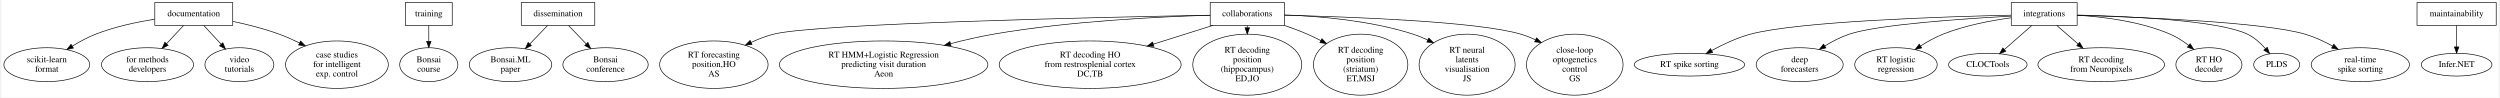
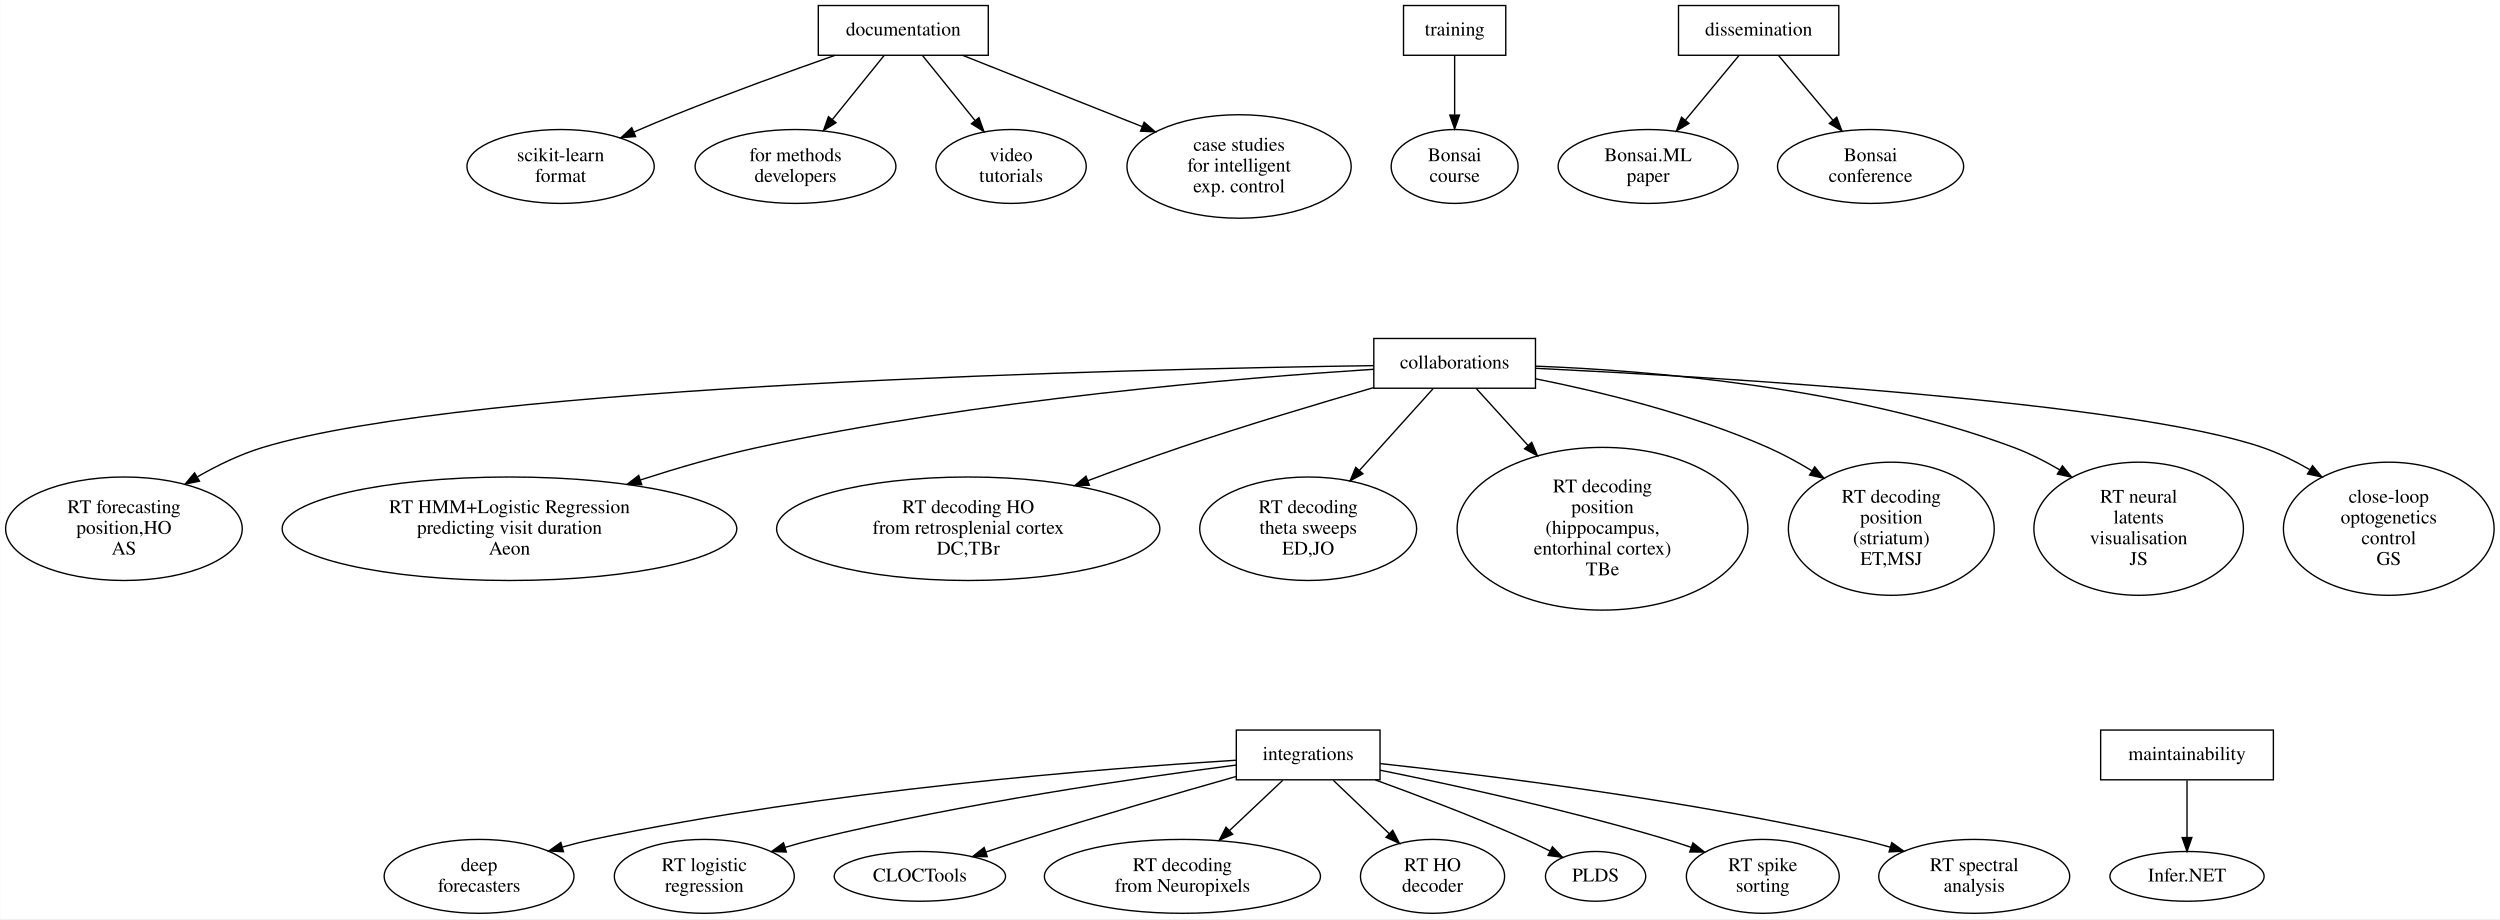
- <svg xmlns="http://www.w3.org/2000/svg" width="3942pt" height="154pt" viewBox="0.00 0.00 3942.38 154.17">
-   <g id="graph0" class="graph" transform="scale(1 1) rotate(0) translate(4 150.17)">
-     <polygon fill="white" stroke="transparent" points="-4,4 -4,-150.17 3938.38,-150.17 3938.38,4 -4,4" />
+ <svg xmlns="http://www.w3.org/2000/svg" width="1809pt" height="665pt" viewBox="0.00 0.00 1808.93 665.07">
+   <g id="graph0" class="graph" transform="scale(1 1) rotate(0) translate(4 661.07)">
+     <polygon fill="white" stroke="transparent" points="-4,4 -4,-661.07 1804.93,-661.07 1804.93,4 -4,4" />
    <g id="node1" class="node">
-       <polygon fill="none" stroke="black" points="361.38,-146.17 238.38,-146.17 238.38,-110.17 361.38,-110.17 361.38,-146.17" />
-       <text text-anchor="middle" x="299.88" y="-124.47" font-family="Times,serif" font-size="14.00">documentation</text>
+       <polygon fill="none" stroke="black" points="711.06,-657.07 588.06,-657.07 588.06,-621.07 711.06,-621.07 711.06,-657.07" />
+       <text text-anchor="middle" x="649.56" y="-635.37" font-family="Times,serif" font-size="14.00">documentation</text>
+     </g>
+     <g id="node7" class="node">
+       <ellipse fill="none" stroke="black" cx="401.56" cy="-540.6" rx="67.76" ry="26.74" />
+       <text text-anchor="middle" x="401.56" y="-544.4" font-family="Times,serif" font-size="14.00">scikit-learn</text>
+       <text text-anchor="middle" x="401.56" y="-529.4" font-family="Times,serif" font-size="14.00">format</text>
+     </g>
+     <g id="edge1" class="edge">
+       <path fill="none" stroke="black" d="M600.15,-621.05C567.2,-609.47 523.04,-593.5 484.56,-578.07 474.82,-574.17 464.52,-569.82 454.61,-565.53" />
+       <polygon fill="black" stroke="black" points="455.84,-562.24 445.27,-561.44 453.03,-568.66 455.84,-562.24" />
+     </g>
+     <g id="node8" class="node">
+       <ellipse fill="none" stroke="black" cx="571.56" cy="-540.6" rx="72.66" ry="26.74" />
+       <text text-anchor="middle" x="571.56" y="-544.4" font-family="Times,serif" font-size="14.00">for methods</text>
+       <text text-anchor="middle" x="571.56" y="-529.4" font-family="Times,serif" font-size="14.00">developers</text>
+     </g>
+     <g id="edge2" class="edge">
+       <path fill="none" stroke="black" d="M635.62,-620.83C625.24,-607.99 610.77,-590.09 598.2,-574.55" />
+       <polygon fill="black" stroke="black" points="600.84,-572.25 591.84,-566.68 595.4,-576.65 600.84,-572.25" />
+     </g>
+     <g id="node9" class="node">
+       <ellipse fill="none" stroke="black" cx="727.56" cy="-540.6" rx="54.39" ry="26.74" />
+       <text text-anchor="middle" x="727.56" y="-544.4" font-family="Times,serif" font-size="14.00">video</text>
+       <text text-anchor="middle" x="727.56" y="-529.4" font-family="Times,serif" font-size="14.00">tutorials</text>
+     </g>
+     <g id="edge3" class="edge">
+       <path fill="none" stroke="black" d="M663.5,-620.83C674.03,-607.81 688.77,-589.57 701.46,-573.88" />
+       <polygon fill="black" stroke="black" points="704.31,-575.92 707.88,-565.94 698.87,-571.52 704.31,-575.92" />
+     </g>
+     <g id="node10" class="node">
+       <ellipse fill="none" stroke="black" cx="892.56" cy="-540.6" rx="81.13" ry="37.45" />
+       <text text-anchor="middle" x="892.56" y="-551.9" font-family="Times,serif" font-size="14.00">case studies</text>
+       <text text-anchor="middle" x="892.56" y="-536.9" font-family="Times,serif" font-size="14.00">for intelligent</text>
+       <text text-anchor="middle" x="892.56" y="-521.9" font-family="Times,serif" font-size="14.00">exp. control</text>
+     </g>
+     <g id="edge4" class="edge">
+       <path fill="none" stroke="black" d="M692.44,-621.05C728.42,-606.76 780.51,-586.08 822.52,-569.4" />
+       <polygon fill="black" stroke="black" points="823.87,-572.63 831.87,-565.69 821.29,-566.13 823.87,-572.63" />
    </g>
    <g id="node2" class="node">
-       <ellipse fill="none" stroke="black" cx="67.88" cy="-48.08" rx="67.76" ry="26.74" />
-       <text text-anchor="middle" x="67.88" y="-51.88" font-family="Times,serif" font-size="14.00">scikit-learn</text>
-       <text text-anchor="middle" x="67.88" y="-36.88" font-family="Times,serif" font-size="14.00">format</text>
-     </g>
-     <g id="edge1" class="edge">
-       <path fill="none" stroke="black" d="M238.11,-119.9C209.13,-115.22 174.53,-107.77 144.88,-96.17 132.32,-91.25 119.51,-84.32 108.03,-77.28" />
-       <polygon fill="black" stroke="black" points="109.85,-74.3 99.53,-71.91 106.11,-80.21 109.85,-74.3" />
+       <polygon fill="none" stroke="black" points="1085.56,-657.07 1011.56,-657.07 1011.56,-621.07 1085.56,-621.07 1085.56,-657.07" />
+       <text text-anchor="middle" x="1048.56" y="-635.37" font-family="Times,serif" font-size="14.00">training</text>
+     </g>
+     <g id="node11" class="node">
+       <ellipse fill="none" stroke="black" cx="1048.56" cy="-540.6" rx="45.92" ry="26.74" />
+       <text text-anchor="middle" x="1048.56" y="-544.4" font-family="Times,serif" font-size="14.00">Bonsai</text>
+       <text text-anchor="middle" x="1048.56" y="-529.4" font-family="Times,serif" font-size="14.00">course</text>
+     </g>
+     <g id="edge5" class="edge">
+       <path fill="none" stroke="black" d="M1048.56,-620.83C1048.56,-608.96 1048.56,-592.76 1048.56,-578.1" />
+       <polygon fill="black" stroke="black" points="1052.06,-577.78 1048.56,-567.78 1045.06,-577.78 1052.06,-577.78" />
    </g>
    <g id="node3" class="node">
-       <ellipse fill="none" stroke="black" cx="226.88" cy="-48.08" rx="72.66" ry="26.74" />
-       <text text-anchor="middle" x="226.88" y="-51.88" font-family="Times,serif" font-size="14.00">for methods</text>
-       <text text-anchor="middle" x="226.88" y="-36.88" font-family="Times,serif" font-size="14.00">developers</text>
-     </g>
-     <g id="edge2" class="edge">
-       <path fill="none" stroke="black" d="M283.68,-109.84C275.78,-101.39 266.02,-90.95 256.83,-81.12" />
-       <polygon fill="black" stroke="black" points="259.35,-78.68 249.96,-73.77 254.23,-83.46 259.35,-78.68" />
+       <polygon fill="none" stroke="black" points="1326.56,-657.07 1210.56,-657.07 1210.56,-621.07 1326.56,-621.07 1326.56,-657.07" />
+       <text text-anchor="middle" x="1268.56" y="-635.37" font-family="Times,serif" font-size="14.00">dissemination</text>
+     </g>
+     <g id="node12" class="node">
+       <ellipse fill="none" stroke="black" cx="1188.56" cy="-540.6" rx="65.11" ry="26.74" />
+       <text text-anchor="middle" x="1188.56" y="-544.4" font-family="Times,serif" font-size="14.00">Bonsai.ML</text>
+       <text text-anchor="middle" x="1188.56" y="-529.4" font-family="Times,serif" font-size="14.00">paper</text>
+     </g>
+     <g id="edge6" class="edge">
+       <path fill="none" stroke="black" d="M1254.26,-620.83C1243.54,-607.9 1228.56,-589.83 1215.61,-574.21" />
+       <polygon fill="black" stroke="black" points="1218.13,-571.77 1209.05,-566.31 1212.74,-576.24 1218.13,-571.77" />
+     </g>
+     <g id="node13" class="node">
+       <ellipse fill="none" stroke="black" cx="1349.56" cy="-540.6" rx="67.35" ry="26.74" />
+       <text text-anchor="middle" x="1349.56" y="-544.4" font-family="Times,serif" font-size="14.00">Bonsai</text>
+       <text text-anchor="middle" x="1349.56" y="-529.4" font-family="Times,serif" font-size="14.00">conference</text>
+     </g>
+     <g id="edge7" class="edge">
+       <path fill="none" stroke="black" d="M1283.04,-620.83C1293.89,-607.9 1309.06,-589.83 1322.18,-574.21" />
+       <polygon fill="black" stroke="black" points="1325.06,-576.22 1328.81,-566.31 1319.7,-571.72 1325.06,-576.22" />
    </g>
    <g id="node4" class="node">
-       <ellipse fill="none" stroke="black" cx="371.88" cy="-48.08" rx="54.39" ry="26.74" />
-       <text text-anchor="middle" x="371.88" y="-51.88" font-family="Times,serif" font-size="14.00">video</text>
-       <text text-anchor="middle" x="371.88" y="-36.88" font-family="Times,serif" font-size="14.00">tutorials</text>
-     </g>
-     <g id="edge3" class="edge">
-       <path fill="none" stroke="black" d="M315.86,-109.84C323.85,-101.17 333.77,-90.42 343.03,-80.37" />
-       <polygon fill="black" stroke="black" points="345.73,-82.6 349.94,-72.88 340.59,-77.86 345.73,-82.6" />
+       <polygon fill="none" stroke="black" points="1107.06,-416.12 990.06,-416.12 990.06,-380.12 1107.06,-380.12 1107.06,-416.12" />
+       <text text-anchor="middle" x="1048.56" y="-394.42" font-family="Times,serif" font-size="14.00">collaborations</text>
+     </g>
+     <g id="node14" class="node">
+       <ellipse fill="none" stroke="black" cx="85.56" cy="-278.43" rx="85.62" ry="37.45" />
+       <text text-anchor="middle" x="85.56" y="-289.73" font-family="Times,serif" font-size="14.00">RT forecasting</text>
+       <text text-anchor="middle" x="85.56" y="-274.73" font-family="Times,serif" font-size="14.00">position,HO</text>
+       <text text-anchor="middle" x="85.56" y="-259.73" font-family="Times,serif" font-size="14.00">AS</text>
+     </g>
+     <g id="edge8" class="edge">
+       <path fill="none" stroke="black" d="M989.89,-396.47C821.06,-394.06 336.47,-383.2 185.56,-337.12 169.53,-332.22 153.3,-324.37 138.71,-316.01" />
+       <polygon fill="black" stroke="black" points="140.24,-312.85 129.85,-310.76 136.67,-318.87 140.24,-312.85" />
+     </g>
+     <g id="node15" class="node">
+       <ellipse fill="none" stroke="black" cx="364.56" cy="-278.43" rx="164.51" ry="37.45" />
+       <text text-anchor="middle" x="364.56" y="-289.73" font-family="Times,serif" font-size="14.00">RT HMM+Logistic Regression</text>
+       <text text-anchor="middle" x="364.56" y="-274.73" font-family="Times,serif" font-size="14.00">predicting visit duration</text>
+       <text text-anchor="middle" x="364.56" y="-259.73" font-family="Times,serif" font-size="14.00">Aeon</text>
+     </g>
+     <g id="edge9" class="edge">
+       <path fill="none" stroke="black" d="M990.01,-393.85C895.28,-387.74 702.92,-371.92 543.56,-337.12 515.86,-331.07 486.36,-322.49 459.46,-313.79" />
+       <polygon fill="black" stroke="black" points="460.27,-310.37 449.68,-310.58 458.09,-317.02 460.27,-310.37" />
+     </g>
+     <g id="node16" class="node">
+       <ellipse fill="none" stroke="black" cx="696.56" cy="-278.43" rx="138.69" ry="37.45" />
+       <text text-anchor="middle" x="696.56" y="-289.73" font-family="Times,serif" font-size="14.00">RT decoding HO</text>
+       <text text-anchor="middle" x="696.56" y="-274.73" font-family="Times,serif" font-size="14.00">from retrosplenial cortex</text>
+       <text text-anchor="middle" x="696.56" y="-259.73" font-family="Times,serif" font-size="14.00">DC,TBr</text>
+     </g>
+     <g id="edge10" class="edge">
+       <path fill="none" stroke="black" d="M989.89,-380.56C950.08,-369.05 896.38,-352.99 849.56,-337.12 827.9,-329.78 804.71,-321.34 783.11,-313.23" />
+       <polygon fill="black" stroke="black" points="784.23,-309.91 773.64,-309.65 781.76,-316.46 784.23,-309.91" />
+     </g>
+     <g id="node17" class="node">
+       <ellipse fill="none" stroke="black" cx="942.56" cy="-278.43" rx="78.48" ry="37.45" />
+       <text text-anchor="middle" x="942.56" y="-289.73" font-family="Times,serif" font-size="14.00">RT decoding</text>
+       <text text-anchor="middle" x="942.56" y="-274.73" font-family="Times,serif" font-size="14.00">theta sweeps</text>
+       <text text-anchor="middle" x="942.56" y="-259.73" font-family="Times,serif" font-size="14.00">ED,JO</text>
+     </g>
+     <g id="edge11" class="edge">
+       <path fill="none" stroke="black" d="M1033.15,-380.01C1019.2,-364.52 998.09,-341.08 979.75,-320.73" />
+       <polygon fill="black" stroke="black" points="982.18,-318.19 972.89,-313.1 976.98,-322.87 982.18,-318.19" />
+     </g>
+     <g id="node18" class="node">
+       <ellipse fill="none" stroke="black" cx="1155.56" cy="-278.43" rx="105.22" ry="58.88" />
+       <text text-anchor="middle" x="1155.56" y="-304.73" font-family="Times,serif" font-size="14.00">RT decoding</text>
+       <text text-anchor="middle" x="1155.56" y="-289.73" font-family="Times,serif" font-size="14.00">position</text>
+       <text text-anchor="middle" x="1155.56" y="-274.73" font-family="Times,serif" font-size="14.00">(hippocampus,</text>
+       <text text-anchor="middle" x="1155.56" y="-259.73" font-family="Times,serif" font-size="14.00"> entorhinal cortex)</text>
+       <text text-anchor="middle" x="1155.56" y="-244.73" font-family="Times,serif" font-size="14.00">TBe</text>
+     </g>
+     <g id="edge12" class="edge">
+       <path fill="none" stroke="black" d="M1064.12,-380.01C1074.18,-368.94 1087.93,-353.82 1101.71,-338.66" />
+       <polygon fill="black" stroke="black" points="1104.33,-340.98 1108.46,-331.23 1099.15,-336.28 1104.33,-340.98" />
+     </g>
+     <g id="node19" class="node">
+       <ellipse fill="none" stroke="black" cx="1364.56" cy="-278.43" rx="74.49" ry="48.17" />
+       <text text-anchor="middle" x="1364.56" y="-297.23" font-family="Times,serif" font-size="14.00">RT decoding</text>
+       <text text-anchor="middle" x="1364.56" y="-282.23" font-family="Times,serif" font-size="14.00">position</text>
+       <text text-anchor="middle" x="1364.56" y="-267.23" font-family="Times,serif" font-size="14.00">(striatum)</text>
+       <text text-anchor="middle" x="1364.56" y="-252.23" font-family="Times,serif" font-size="14.00">ET,MSJ</text>
+     </g>
+     <g id="edge13" class="edge">
+       <path fill="none" stroke="black" d="M1107.17,-386.94C1154.05,-377.56 1220.77,-361.38 1275.56,-337.12 1286.11,-332.45 1296.82,-326.61 1306.99,-320.45" />
+       <polygon fill="black" stroke="black" points="1309.14,-323.24 1315.77,-314.98 1305.43,-317.3 1309.14,-323.24" />
+     </g>
+     <g id="node20" class="node">
+       <ellipse fill="none" stroke="black" cx="1543.56" cy="-278.43" rx="75.82" ry="48.17" />
+       <text text-anchor="middle" x="1543.56" y="-297.23" font-family="Times,serif" font-size="14.00">RT neural</text>
+       <text text-anchor="middle" x="1543.56" y="-282.23" font-family="Times,serif" font-size="14.00">latents</text>
+       <text text-anchor="middle" x="1543.56" y="-267.23" font-family="Times,serif" font-size="14.00">visualisation</text>
+       <text text-anchor="middle" x="1543.56" y="-252.23" font-family="Times,serif" font-size="14.00">JS</text>
+     </g>
+     <g id="edge14" class="edge">
+       <path fill="none" stroke="black" d="M1107.14,-396.1C1187.66,-393.02 1335.92,-381.21 1453.56,-337.12 1464.69,-332.95 1475.89,-327.25 1486.42,-321.05" />
+       <polygon fill="black" stroke="black" points="1488.39,-323.95 1495.1,-315.75 1484.74,-317.98 1488.39,-323.95" />
+     </g>
+     <g id="node21" class="node">
+       <ellipse fill="none" stroke="black" cx="1724.56" cy="-278.43" rx="76.24" ry="48.17" />
+       <text text-anchor="middle" x="1724.56" y="-297.23" font-family="Times,serif" font-size="14.00">close-loop</text>
+       <text text-anchor="middle" x="1724.56" y="-282.23" font-family="Times,serif" font-size="14.00">optogenetics</text>
+       <text text-anchor="middle" x="1724.56" y="-267.23" font-family="Times,serif" font-size="14.00">control</text>
+       <text text-anchor="middle" x="1724.56" y="-252.23" font-family="Times,serif" font-size="14.00">GS</text>
+     </g>
+     <g id="edge15" class="edge">
+       <path fill="none" stroke="black" d="M1107.41,-394.52C1235.81,-388.28 1537.33,-370.47 1633.56,-337.12 1645.02,-333.15 1656.51,-327.49 1667.29,-321.25" />
+       <polygon fill="black" stroke="black" points="1669.4,-324.06 1676.15,-315.89 1665.78,-318.07 1669.4,-324.06" />
    </g>
    <g id="node5" class="node">
-       <ellipse fill="none" stroke="black" cx="525.88" cy="-48.08" rx="81.13" ry="37.45" />
-       <text text-anchor="middle" x="525.88" y="-59.38" font-family="Times,serif" font-size="14.00">case studies</text>
-       <text text-anchor="middle" x="525.88" y="-44.38" font-family="Times,serif" font-size="14.00">for intelligent</text>
-       <text text-anchor="middle" x="525.88" y="-29.38" font-family="Times,serif" font-size="14.00">exp. control</text>
-     </g>
-     <g id="edge4" class="edge">
-       <path fill="none" stroke="black" d="M361.65,-116.4C384.98,-111.45 411.52,-104.74 434.88,-96.17 445.47,-92.28 456.4,-87.43 466.85,-82.33" />
-       <polygon fill="black" stroke="black" points="468.52,-85.41 475.89,-77.81 465.38,-79.16 468.52,-85.41" />
+       <polygon fill="none" stroke="black" points="994.56,-132.74 890.56,-132.74 890.56,-96.74 994.56,-96.74 994.56,-132.74" />
+       <text text-anchor="middle" x="942.56" y="-111.04" font-family="Times,serif" font-size="14.00">integrations</text>
+     </g>
+     <g id="node22" class="node">
+       <ellipse fill="none" stroke="black" cx="342.56" cy="-26.87" rx="68.68" ry="26.74" />
+       <text text-anchor="middle" x="342.56" y="-30.67" font-family="Times,serif" font-size="14.00">deep</text>
+       <text text-anchor="middle" x="342.56" y="-15.67" font-family="Times,serif" font-size="14.00">forecasters</text>
+     </g>
+     <g id="edge16" class="edge">
+       <path fill="none" stroke="black" d="M890.31,-110.91C796.41,-105.1 593.29,-89.29 425.56,-53.74 418.17,-52.17 410.49,-50.23 402.93,-48.12" />
+       <polygon fill="black" stroke="black" points="403.66,-44.69 393.08,-45.26 401.71,-51.41 403.66,-44.69" />
+     </g>
+     <g id="node23" class="node">
+       <ellipse fill="none" stroke="black" cx="505.56" cy="-26.87" rx="65.11" ry="26.74" />
+       <text text-anchor="middle" x="505.56" y="-30.67" font-family="Times,serif" font-size="14.00">RT logistic</text>
+       <text text-anchor="middle" x="505.56" y="-15.67" font-family="Times,serif" font-size="14.00">regression</text>
+     </g>
+     <g id="edge17" class="edge">
+       <path fill="none" stroke="black" d="M890.34,-107.4C820.36,-98.35 692.55,-79.88 585.56,-53.74 578.54,-52.03 571.25,-50.01 564.04,-47.86" />
+       <polygon fill="black" stroke="black" points="564.9,-44.47 554.31,-44.89 562.85,-51.16 564.9,-44.47" />
+     </g>
+     <g id="node24" class="node">
+       <ellipse fill="none" stroke="black" cx="661.56" cy="-26.87" rx="61.99" ry="18" />
+       <text text-anchor="middle" x="661.56" y="-23.17" font-family="Times,serif" font-size="14.00">CLOCTools</text>
+     </g>
+     <g id="edge18" class="edge">
+       <path fill="none" stroke="black" d="M890.56,-99.19C849.01,-87.41 789.36,-70.13 737.56,-53.74 728.39,-50.84 718.64,-47.62 709.29,-44.47" />
+       <polygon fill="black" stroke="black" points="710.32,-41.12 699.73,-41.22 708.07,-47.75 710.32,-41.12" />
+     </g>
+     <g id="node25" class="node">
+       <ellipse fill="none" stroke="black" cx="851.56" cy="-26.87" rx="99.9" ry="26.74" />
+       <text text-anchor="middle" x="851.56" y="-30.67" font-family="Times,serif" font-size="14.00">RT decoding</text>
+       <text text-anchor="middle" x="851.56" y="-15.67" font-family="Times,serif" font-size="14.00">from Neuropixels</text>
+     </g>
+     <g id="edge19" class="edge">
+       <path fill="none" stroke="black" d="M924.14,-96.36C913.12,-85.96 898.75,-72.4 885.72,-60.1" />
+       <polygon fill="black" stroke="black" points="887.9,-57.35 878.23,-53.04 883.1,-62.44 887.9,-57.35" />
+     </g>
+     <g id="node26" class="node">
+       <ellipse fill="none" stroke="black" cx="1032.56" cy="-26.87" rx="52.15" ry="26.74" />
+       <text text-anchor="middle" x="1032.56" y="-30.67" font-family="Times,serif" font-size="14.00">RT HO</text>
+       <text text-anchor="middle" x="1032.56" y="-15.67" font-family="Times,serif" font-size="14.00">decoder</text>
+     </g>
+     <g id="edge20" class="edge">
+       <path fill="none" stroke="black" d="M960.77,-96.36C972.39,-85.28 987.75,-70.63 1001.27,-57.72" />
+       <polygon fill="black" stroke="black" points="1003.75,-60.2 1008.57,-50.76 998.92,-55.13 1003.75,-60.2" />
+     </g>
+     <g id="node27" class="node">
+       <ellipse fill="none" stroke="black" cx="1150.56" cy="-26.87" rx="36.29" ry="18" />
+       <text text-anchor="middle" x="1150.56" y="-23.17" font-family="Times,serif" font-size="14.00">PLDS</text>
+     </g>
+     <g id="edge21" class="edge">
+       <path fill="none" stroke="black" d="M991.19,-96.64C1022.47,-85.28 1063.81,-69.59 1099.56,-53.74 1105.46,-51.13 1111.65,-48.17 1117.6,-45.22" />
+       <polygon fill="black" stroke="black" points="1119.33,-48.26 1126.68,-40.63 1116.18,-42.02 1119.33,-48.26" />
+     </g>
+     <g id="node28" class="node">
+       <ellipse fill="none" stroke="black" cx="1271.56" cy="-26.87" rx="55.31" ry="26.74" />
+       <text text-anchor="middle" x="1271.56" y="-30.67" font-family="Times,serif" font-size="14.00">RT spike</text>
+       <text text-anchor="middle" x="1271.56" y="-15.67" font-family="Times,serif" font-size="14.00">sorting</text>
+     </g>
+     <g id="edge22" class="edge">
+       <path fill="none" stroke="black" d="M994.66,-103.69C1047.33,-93.06 1130.81,-74.92 1201.56,-53.74 1207.51,-51.96 1213.68,-49.94 1219.78,-47.83" />
+       <polygon fill="black" stroke="black" points="1221.02,-51.11 1229.28,-44.47 1218.69,-44.51 1221.02,-51.11" />
+     </g>
+     <g id="node29" class="node">
+       <ellipse fill="none" stroke="black" cx="1424.56" cy="-26.87" rx="69.09" ry="26.74" />
+       <text text-anchor="middle" x="1424.56" y="-30.67" font-family="Times,serif" font-size="14.00">RT spectral</text>
+       <text text-anchor="middle" x="1424.56" y="-15.67" font-family="Times,serif" font-size="14.00">analysis</text>
+     </g>
+     <g id="edge23" class="edge">
+       <path fill="none" stroke="black" d="M994.68,-108.48C1071.33,-100.16 1218.67,-81.96 1341.56,-53.74 1348.82,-52.07 1356.37,-50.09 1363.82,-47.97" />
+       <polygon fill="black" stroke="black" points="1364.92,-51.29 1373.54,-45.12 1362.95,-44.57 1364.92,-51.29" />
    </g>
    <g id="node6" class="node">
-       <polygon fill="none" stroke="black" points="707.88,-146.17 633.88,-146.17 633.88,-110.17 707.88,-110.17 707.88,-146.17" />
-       <text text-anchor="middle" x="670.88" y="-124.47" font-family="Times,serif" font-size="14.00">training</text>
-     </g>
-     <g id="node7" class="node">
-       <ellipse fill="none" stroke="black" cx="670.88" cy="-48.08" rx="45.92" ry="26.74" />
-       <text text-anchor="middle" x="670.88" y="-51.88" font-family="Times,serif" font-size="14.00">Bonsai</text>
-       <text text-anchor="middle" x="670.88" y="-36.88" font-family="Times,serif" font-size="14.00">course</text>
-     </g>
-     <g id="edge5" class="edge">
-       <path fill="none" stroke="black" d="M670.88,-109.84C670.88,-102.55 670.88,-93.79 670.88,-85.22" />
-       <polygon fill="black" stroke="black" points="674.38,-84.97 670.88,-74.97 667.38,-84.97 674.38,-84.97" />
-     </g>
-     <g id="node8" class="node">
-       <polygon fill="none" stroke="black" points="932.88,-146.17 816.88,-146.17 816.88,-110.17 932.88,-110.17 932.88,-146.17" />
-       <text text-anchor="middle" x="874.88" y="-124.47" font-family="Times,serif" font-size="14.00">dissemination</text>
-     </g>
-     <g id="node9" class="node">
-       <ellipse fill="none" stroke="black" cx="799.88" cy="-48.08" rx="65.11" ry="26.74" />
-       <text text-anchor="middle" x="799.88" y="-51.88" font-family="Times,serif" font-size="14.00">Bonsai.ML</text>
-       <text text-anchor="middle" x="799.88" y="-36.88" font-family="Times,serif" font-size="14.00">paper</text>
-     </g>
-     <g id="edge6" class="edge">
-       <path fill="none" stroke="black" d="M858.24,-109.84C850.05,-101.32 839.92,-90.77 830.42,-80.87" />
-       <polygon fill="black" stroke="black" points="832.76,-78.26 823.31,-73.47 827.71,-83.11 832.76,-78.26" />
-     </g>
-     <g id="node10" class="node">
-       <ellipse fill="none" stroke="black" cx="949.88" cy="-48.08" rx="67.35" ry="26.74" />
-       <text text-anchor="middle" x="949.88" y="-51.88" font-family="Times,serif" font-size="14.00">Bonsai</text>
-       <text text-anchor="middle" x="949.88" y="-36.88" font-family="Times,serif" font-size="14.00">conference</text>
-     </g>
-     <g id="edge7" class="edge">
-       <path fill="none" stroke="black" d="M891.53,-109.84C899.71,-101.32 909.84,-90.77 919.35,-80.87" />
-       <polygon fill="black" stroke="black" points="922.05,-83.11 926.46,-73.47 917.01,-78.26 922.05,-83.11" />
-     </g>
-     <g id="node11" class="node">
-       <polygon fill="none" stroke="black" points="2021.38,-146.17 1904.38,-146.17 1904.38,-110.17 2021.38,-110.17 2021.38,-146.17" />
-       <text text-anchor="middle" x="1962.88" y="-124.47" font-family="Times,serif" font-size="14.00">collaborations</text>
-     </g>
-     <g id="node12" class="node">
-       <ellipse fill="none" stroke="black" cx="1120.88" cy="-48.08" rx="85.62" ry="37.45" />
-       <text text-anchor="middle" x="1120.88" y="-59.38" font-family="Times,serif" font-size="14.00">RT forecasting</text>
-       <text text-anchor="middle" x="1120.88" y="-44.38" font-family="Times,serif" font-size="14.00">position,HO</text>
-       <text text-anchor="middle" x="1120.88" y="-29.38" font-family="Times,serif" font-size="14.00">AS</text>
-     </g>
-     <g id="edge8" class="edge">
-       <path fill="none" stroke="black" d="M1904.33,-126.16C1739.77,-123.11 1280.79,-113.2 1214.88,-96.17 1203.15,-93.13 1191.18,-88.51 1179.88,-83.32" />
-       <polygon fill="black" stroke="black" points="1181.1,-80.02 1170.57,-78.85 1178.07,-86.33 1181.1,-80.02" />
-     </g>
-     <g id="node13" class="node">
-       <ellipse fill="none" stroke="black" cx="1388.88" cy="-48.08" rx="164.51" ry="37.45" />
-       <text text-anchor="middle" x="1388.88" y="-59.38" font-family="Times,serif" font-size="14.00">RT HMM+Logistic Regression</text>
-       <text text-anchor="middle" x="1388.88" y="-44.38" font-family="Times,serif" font-size="14.00">predicting visit duration</text>
-       <text text-anchor="middle" x="1388.88" y="-29.38" font-family="Times,serif" font-size="14.00">Aeon</text>
-     </g>
-     <g id="edge9" class="edge">
-       <path fill="none" stroke="black" d="M1904.35,-126.09C1825.87,-123.86 1682.46,-117.04 1561.88,-96.17 1539.84,-92.35 1516.54,-86.97 1494.43,-81.2" />
-       <polygon fill="black" stroke="black" points="1495.26,-77.79 1484.69,-78.61 1493.46,-84.56 1495.26,-77.79" />
-     </g>
-     <g id="node14" class="node">
-       <ellipse fill="none" stroke="black" cx="1714.88" cy="-48.08" rx="143.59" ry="37.45" />
-       <text text-anchor="middle" x="1714.88" y="-59.38" font-family="Times,serif" font-size="14.00">RT decoding HO</text>
-       <text text-anchor="middle" x="1714.88" y="-44.38" font-family="Times,serif" font-size="14.00">from restrosplenial cortex</text>
-       <text text-anchor="middle" x="1714.88" y="-29.38" font-family="Times,serif" font-size="14.00">DC,TB</text>
-     </g>
-     <g id="edge10" class="edge">
-       <path fill="none" stroke="black" d="M1908.76,-110.13C1881.25,-101.47 1846.93,-90.66 1814.84,-80.55" />
-       <polygon fill="black" stroke="black" points="1815.55,-77.11 1804.96,-77.44 1813.45,-83.79 1815.55,-77.11" />
-     </g>
-     <g id="node15" class="node">
-       <ellipse fill="none" stroke="black" cx="1962.88" cy="-48.08" rx="86.03" ry="48.17" />
-       <text text-anchor="middle" x="1962.88" y="-66.88" font-family="Times,serif" font-size="14.00">RT decoding</text>
-       <text text-anchor="middle" x="1962.88" y="-51.88" font-family="Times,serif" font-size="14.00">position</text>
-       <text text-anchor="middle" x="1962.88" y="-36.88" font-family="Times,serif" font-size="14.00">(hippocampus)</text>
-       <text text-anchor="middle" x="1962.88" y="-21.88" font-family="Times,serif" font-size="14.00">ED,JO</text>
-     </g>
-     <g id="edge11" class="edge">
-       <path fill="none" stroke="black" d="M1962.88,-109.84C1962.88,-108.8 1962.88,-107.74 1962.88,-106.65" />
-       <polygon fill="black" stroke="black" points="1966.38,-106.31 1962.88,-96.31 1959.38,-106.31 1966.38,-106.31" />
-     </g>
-     <g id="node16" class="node">
-       <ellipse fill="none" stroke="black" cx="2141.88" cy="-48.08" rx="74.49" ry="48.17" />
-       <text text-anchor="middle" x="2141.88" y="-66.88" font-family="Times,serif" font-size="14.00">RT decoding</text>
-       <text text-anchor="middle" x="2141.88" y="-51.88" font-family="Times,serif" font-size="14.00">position</text>
-       <text text-anchor="middle" x="2141.88" y="-36.88" font-family="Times,serif" font-size="14.00">(striatum)</text>
-       <text text-anchor="middle" x="2141.88" y="-21.88" font-family="Times,serif" font-size="14.00">ET,MSJ</text>
-     </g>
-     <g id="edge12" class="edge">
-       <path fill="none" stroke="black" d="M2021.33,-110.09C2033.57,-105.96 2046.28,-101.25 2057.88,-96.17 2064.88,-93.1 2072.06,-89.63 2079.12,-85.99" />
-       <polygon fill="black" stroke="black" points="2080.78,-89.07 2088,-81.32 2077.52,-82.88 2080.78,-89.07" />
-     </g>
-     <g id="node17" class="node">
-       <ellipse fill="none" stroke="black" cx="2309.88" cy="-48.08" rx="75.82" ry="48.17" />
-       <text text-anchor="middle" x="2309.88" y="-66.88" font-family="Times,serif" font-size="14.00">RT neural</text>
-       <text text-anchor="middle" x="2309.88" y="-51.88" font-family="Times,serif" font-size="14.00">latents</text>
-       <text text-anchor="middle" x="2309.88" y="-36.88" font-family="Times,serif" font-size="14.00">visualisation</text>
-       <text text-anchor="middle" x="2309.88" y="-21.88" font-family="Times,serif" font-size="14.00">JS</text>
-     </g>
-     <g id="edge13" class="edge">
-       <path fill="none" stroke="black" d="M2021.49,-126.67C2075.52,-124.72 2157.31,-117.95 2224.88,-96.17 2232.45,-93.73 2240.1,-90.59 2247.57,-87.1" />
-       <polygon fill="black" stroke="black" points="2249.47,-90.07 2256.89,-82.51 2246.37,-83.79 2249.47,-90.07" />
-     </g>
-     <g id="node18" class="node">
-       <ellipse fill="none" stroke="black" cx="2479.88" cy="-48.08" rx="76.24" ry="48.17" />
-       <text text-anchor="middle" x="2479.88" y="-66.88" font-family="Times,serif" font-size="14.00">close-loop</text>
-       <text text-anchor="middle" x="2479.88" y="-51.88" font-family="Times,serif" font-size="14.00">optogenetics</text>
-       <text text-anchor="middle" x="2479.88" y="-36.88" font-family="Times,serif" font-size="14.00">control</text>
-       <text text-anchor="middle" x="2479.88" y="-21.88" font-family="Times,serif" font-size="14.00">GS</text>
-     </g>
-     <g id="edge14" class="edge">
-       <path fill="none" stroke="black" d="M2021.77,-126.08C2123.23,-123.67 2326.68,-116.43 2394.88,-96.17 2402.5,-93.9 2410.19,-90.88 2417.68,-87.45" />
-       <polygon fill="black" stroke="black" points="2419.55,-90.43 2427.02,-82.92 2416.49,-84.13 2419.55,-90.43" />
-     </g>
-     <g id="node19" class="node">
-       <polygon fill="none" stroke="black" points="3272.88,-146.17 3168.88,-146.17 3168.88,-110.17 3272.88,-110.17 3272.88,-146.17" />
-       <text text-anchor="middle" x="3220.88" y="-124.47" font-family="Times,serif" font-size="14.00">integrations</text>
-     </g>
-     <g id="node20" class="node">
-       <ellipse fill="none" stroke="black" cx="2660.88" cy="-48.08" rx="87.18" ry="18" />
-       <text text-anchor="middle" x="2660.88" y="-44.38" font-family="Times,serif" font-size="14.00">RT spike sorting</text>
-     </g>
-     <g id="edge15" class="edge">
-       <path fill="none" stroke="black" d="M3168.56,-126.22C3064.11,-123.9 2833.22,-116.58 2756.88,-96.17 2735.66,-90.49 2713.53,-80 2695.88,-70.35" />
-       <polygon fill="black" stroke="black" points="2697.52,-67.26 2687.09,-65.42 2694.1,-73.37 2697.52,-67.26" />
-     </g>
-     <g id="node21" class="node">
-       <ellipse fill="none" stroke="black" cx="2834.88" cy="-48.08" rx="68.68" ry="26.74" />
-       <text text-anchor="middle" x="2834.88" y="-51.88" font-family="Times,serif" font-size="14.00">deep</text>
-       <text text-anchor="middle" x="2834.88" y="-36.88" font-family="Times,serif" font-size="14.00">forecasters</text>
-     </g>
-     <g id="edge16" class="edge">
-       <path fill="none" stroke="black" d="M3168.63,-124.69C3093.51,-120.65 2958.96,-111.52 2912.88,-96.17 2899.73,-91.78 2886.44,-84.88 2874.65,-77.7" />
-       <polygon fill="black" stroke="black" points="2876.27,-74.58 2865.95,-72.19 2872.52,-80.5 2876.27,-74.58" />
-     </g>
-     <g id="node22" class="node">
-       <ellipse fill="none" stroke="black" cx="2986.88" cy="-48.08" rx="65.11" ry="26.74" />
-       <text text-anchor="middle" x="2986.88" y="-51.88" font-family="Times,serif" font-size="14.00">RT logistic</text>
-       <text text-anchor="middle" x="2986.88" y="-36.88" font-family="Times,serif" font-size="14.00">regression</text>
-     </g>
-     <g id="edge17" class="edge">
-       <path fill="none" stroke="black" d="M3168.69,-122.07C3136.72,-117.74 3095.45,-109.93 3060.88,-96.17 3048.83,-91.37 3036.6,-84.54 3025.65,-77.58" />
-       <polygon fill="black" stroke="black" points="3027.44,-74.57 3017.16,-72 3023.59,-80.42 3027.44,-74.57" />
-     </g>
-     <g id="node23" class="node">
-       <ellipse fill="none" stroke="black" cx="3131.88" cy="-48.08" rx="61.99" ry="18" />
-       <text text-anchor="middle" x="3131.88" y="-44.38" font-family="Times,serif" font-size="14.00">CLOCTools</text>
-     </g>
-     <g id="edge18" class="edge">
-       <path fill="none" stroke="black" d="M3201.13,-109.84C3188.46,-98.72 3171.86,-84.16 3158.09,-72.08" />
-       <polygon fill="black" stroke="black" points="3160.19,-69.26 3150.36,-65.3 3155.57,-74.52 3160.19,-69.26" />
-     </g>
-     <g id="node24" class="node">
-       <ellipse fill="none" stroke="black" cx="3310.88" cy="-48.08" rx="99.9" ry="26.74" />
-       <text text-anchor="middle" x="3310.88" y="-51.88" font-family="Times,serif" font-size="14.00">RT decoding</text>
-       <text text-anchor="middle" x="3310.88" y="-36.88" font-family="Times,serif" font-size="14.00">from Neuropixels</text>
-     </g>
-     <g id="edge19" class="edge">
-       <path fill="none" stroke="black" d="M3240.86,-109.84C3250.7,-101.3 3262.89,-90.72 3274.33,-80.8" />
-       <polygon fill="black" stroke="black" points="3276.82,-83.26 3282.08,-74.07 3272.24,-77.98 3276.82,-83.26" />
-     </g>
-     <g id="node25" class="node">
-       <ellipse fill="none" stroke="black" cx="3480.88" cy="-48.08" rx="52.15" ry="26.74" />
-       <text text-anchor="middle" x="3480.88" y="-51.88" font-family="Times,serif" font-size="14.00">RT HO</text>
-       <text text-anchor="middle" x="3480.88" y="-36.88" font-family="Times,serif" font-size="14.00">decoder</text>
-     </g>
-     <g id="edge20" class="edge">
-       <path fill="none" stroke="black" d="M3273.13,-126.11C3314.45,-123.62 3372.82,-116.39 3419.88,-96.17 3430.14,-91.76 3440.19,-85.22 3449.08,-78.41" />
-       <polygon fill="black" stroke="black" points="3451.29,-81.12 3456.89,-72.13 3446.91,-75.67 3451.29,-81.12" />
-     </g>
-     <g id="node26" class="node">
-       <ellipse fill="none" stroke="black" cx="3587.88" cy="-48.08" rx="36.29" ry="18" />
-       <text text-anchor="middle" x="3587.88" y="-44.38" font-family="Times,serif" font-size="14.00">PLDS</text>
-     </g>
-     <g id="edge21" class="edge">
-       <path fill="none" stroke="black" d="M3273.03,-126.44C3351.5,-124.63 3495.68,-118.3 3541.88,-96.17 3552.77,-90.95 3562.51,-82.02 3570.19,-73.33" />
-       <polygon fill="black" stroke="black" points="3572.96,-75.47 3576.64,-65.53 3567.57,-71.01 3572.96,-75.47" />
-     </g>
-     <g id="node27" class="node">
-       <ellipse fill="none" stroke="black" cx="3719.88" cy="-48.08" rx="77.56" ry="26.74" />
-       <text text-anchor="middle" x="3719.88" y="-51.88" font-family="Times,serif" font-size="14.00">real-time</text>
-       <text text-anchor="middle" x="3719.88" y="-36.88" font-family="Times,serif" font-size="14.00">spike sorting</text>
-     </g>
-     <g id="edge22" class="edge">
-       <path fill="none" stroke="black" d="M3273.24,-125.95C3368.61,-123.28 3566.9,-115.54 3632.88,-96.17 3647.61,-91.84 3662.66,-84.8 3676.01,-77.46" />
-       <polygon fill="black" stroke="black" points="3678,-80.36 3684.95,-72.36 3674.53,-74.27 3678,-80.36" />
-     </g>
-     <g id="node28" class="node">
-       <polygon fill="none" stroke="black" points="3934.38,-146.17 3809.38,-146.17 3809.38,-110.17 3934.38,-110.17 3934.38,-146.17" />
-       <text text-anchor="middle" x="3871.88" y="-124.47" font-family="Times,serif" font-size="14.00">maintainability</text>
-     </g>
-     <g id="node29" class="node">
-       <ellipse fill="none" stroke="black" cx="3871.88" cy="-48.08" rx="55.79" ry="18" />
-       <text text-anchor="middle" x="3871.88" y="-44.38" font-family="Times,serif" font-size="14.00">Infer.NET</text>
-     </g>
-     <g id="edge23" class="edge">
-       <path fill="none" stroke="black" d="M3871.88,-109.84C3871.88,-99.96 3871.88,-87.37 3871.88,-76.22" />
-       <polygon fill="black" stroke="black" points="3875.38,-76.1 3871.88,-66.1 3868.38,-76.1 3875.38,-76.1" />
+       <polygon fill="none" stroke="black" points="1641.06,-132.74 1516.06,-132.74 1516.06,-96.74 1641.06,-96.74 1641.06,-132.74" />
+       <text text-anchor="middle" x="1578.56" y="-111.04" font-family="Times,serif" font-size="14.00">maintainability</text>
+     </g>
+     <g id="node30" class="node">
+       <ellipse fill="none" stroke="black" cx="1578.56" cy="-26.87" rx="55.79" ry="18" />
+       <text text-anchor="middle" x="1578.56" y="-23.17" font-family="Times,serif" font-size="14.00">Infer.NET</text>
+     </g>
+     <g id="edge24" class="edge">
+       <path fill="none" stroke="black" d="M1578.56,-96.36C1578.56,-84.53 1578.56,-68.63 1578.56,-55.12" />
+       <polygon fill="black" stroke="black" points="1582.06,-54.93 1578.56,-44.93 1575.06,-54.93 1582.06,-54.93" />
    </g>
  </g>
</svg>
